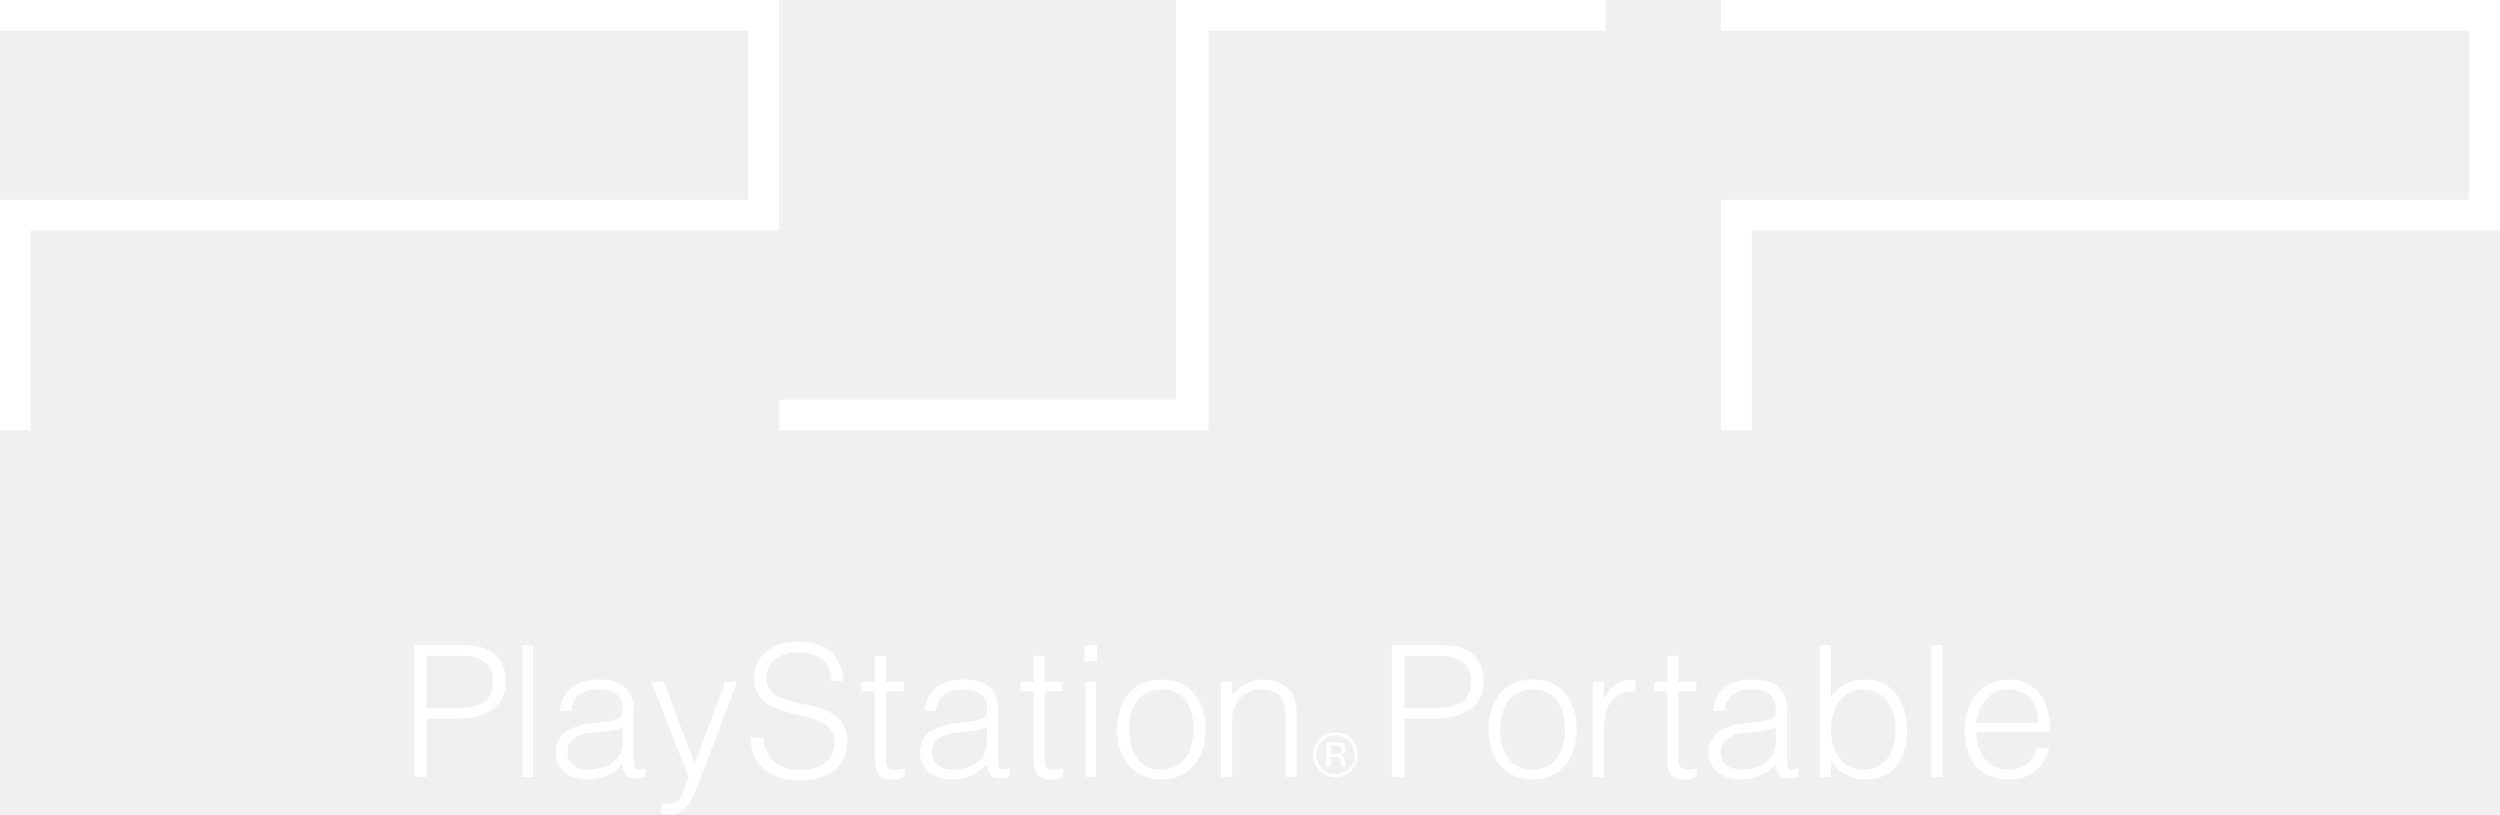
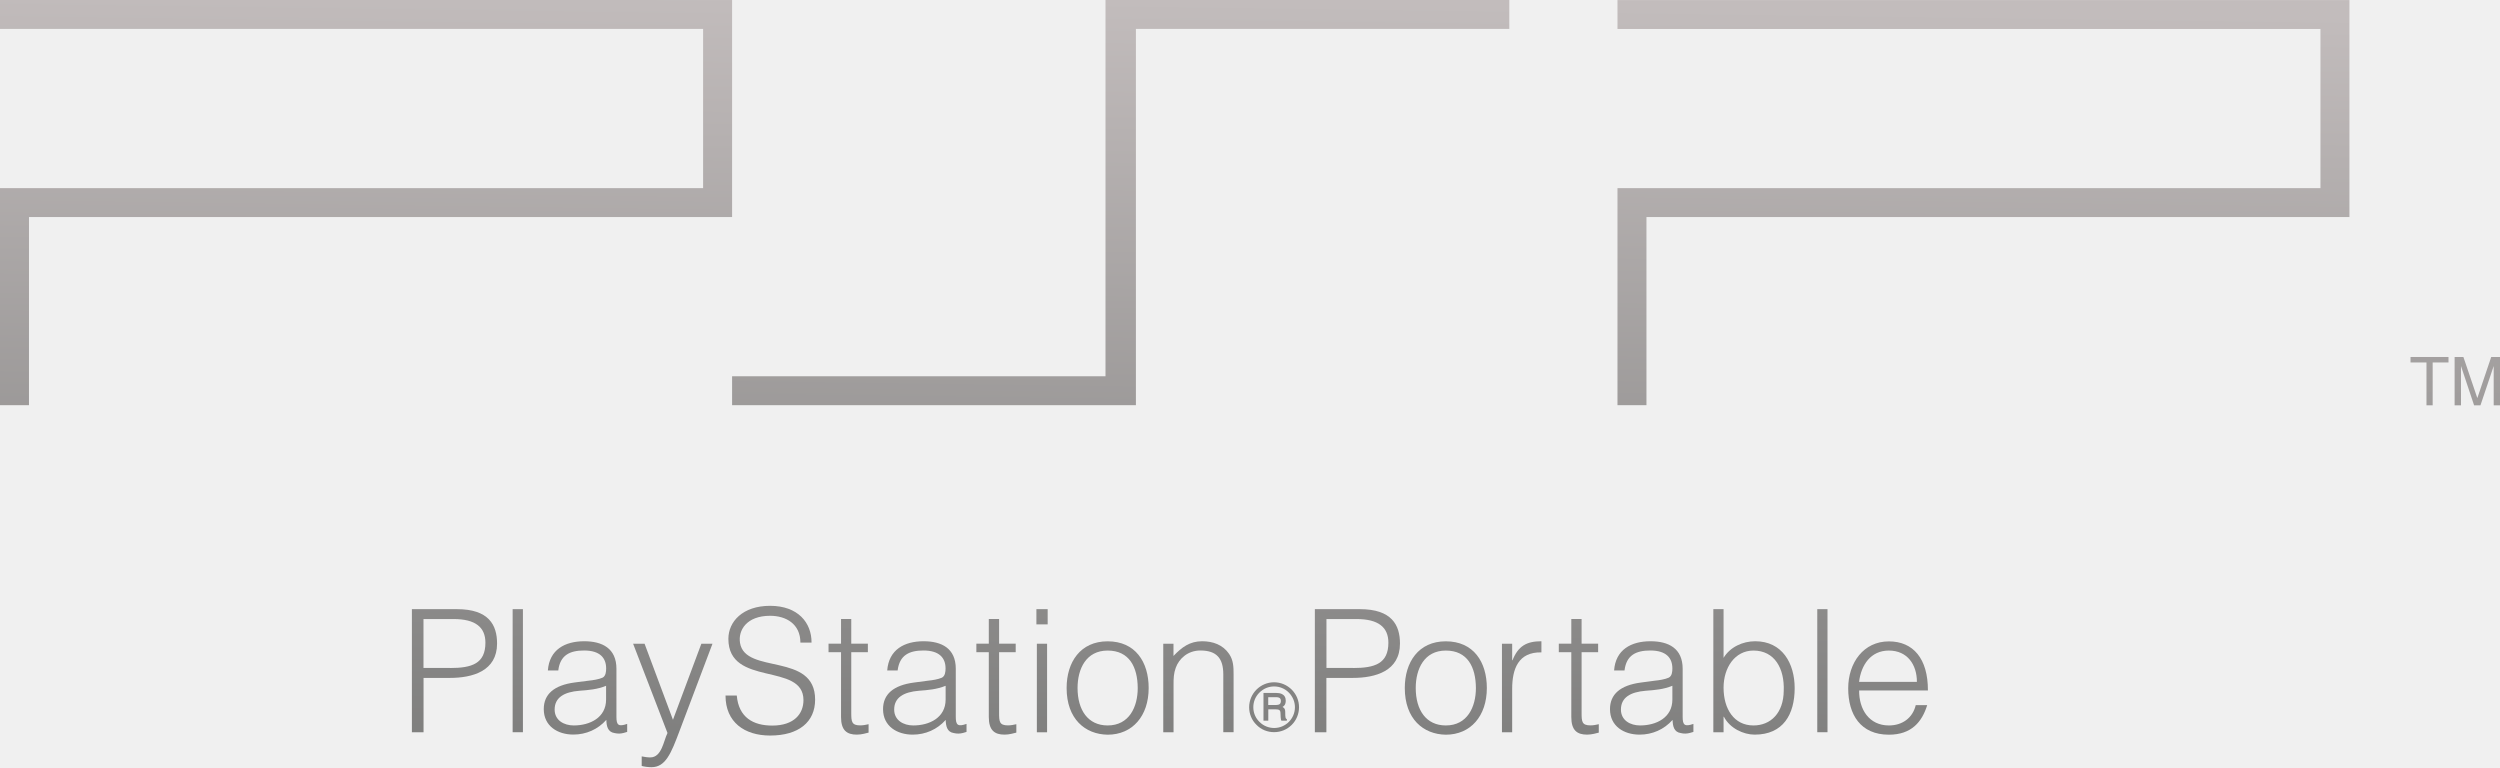
- <svg xmlns="http://www.w3.org/2000/svg" version="1.2" viewBox="0 0 264 86">
-   <g transform="matrix(0.44, 0, 0, 0.4391, 0, -0.000561)">
-     <path id="path6905" d="M 109.269 170.297 C 114.912 170.297 118.296 169.148 118.296 163.784 C 118.296 159.812 115.836 157.688 110.193 157.688 L 102.396 157.688 L 102.396 170.297 L 109.269 170.297 Z M 99.42 186.866 L 99.42 155.132 L 111.015 155.132 C 119.22 155.132 121.377 159.236 121.377 163.997 C 121.377 171.086 115.014 172.85 109.167 172.85 L 102.396 172.85 L 102.396 186.866 L 99.42 186.866" style="fill-opacity: 1; fill: rgb(255, 255, 255);" />
-     <path id="path6907" d="M 125.376 186.866 L 127.941 186.866 L 127.941 155.132 L 125.376 155.132 L 125.376 186.866 Z" style="fill-opacity: 1; fill: rgb(255, 255, 255);" />
-     <path id="path6909" d="M 149.487 174.872 C 147.231 175.796 144.87 175.979 142.614 176.156 C 138.612 176.462 136.152 177.92 136.152 180.998 C 136.152 183.788 138.615 185.102 141.078 185.102 C 145.284 185.102 149.49 183.071 149.49 178.442 L 149.487 174.872 L 149.487 174.872 Z M 144.975 173.558 C 145.998 173.465 147.642 173.201 148.461 172.799 C 149.385 172.409 149.487 171.218 149.487 170.429 C 149.487 167.741 147.846 165.803 143.742 165.803 C 140.151 165.803 137.589 166.991 137.073 170.954 L 134.406 170.954 C 134.817 165.575 138.816 163.412 143.844 163.412 C 148.461 163.412 152.052 165.227 152.052 170.51 L 152.052 182.936 C 152.052 185.009 152.667 185.492 154.824 184.7 L 154.824 186.773 C 154.515 186.908 153.591 187.214 152.772 187.214 C 152.361 187.214 152.052 187.175 151.644 187.082 C 149.796 186.827 149.487 185.276 149.487 183.683 C 147.333 186.158 144.255 187.481 140.973 187.481 C 136.971 187.481 133.38 185.315 133.38 180.917 C 133.38 177.089 136.047 174.749 141.381 174.041 L 144.975 173.558" style="fill-opacity: 1; fill: rgb(255, 255, 255);" />
-     <path id="path6911" d="M 158.619 193.073 C 159.336 193.205 160.053 193.349 160.773 193.349 C 163.851 193.349 164.262 189.023 165.288 187.04 L 156.36 164.039 L 159.336 164.039 L 166.725 183.656 L 174.009 164.039 L 176.88 164.039 L 168.366 186.557 C 166.209 192.281 164.775 195.854 161.079 195.854 C 160.158 195.854 159.336 195.722 158.619 195.548 L 158.619 193.073" style="fill-opacity: 1; fill: rgb(255, 255, 255);" />
-     <path id="path6913" d="M 183.138 177.386 C 183.654 183.071 187.347 185.141 192.27 185.141 C 197.913 185.141 200.274 182.066 200.274 178.577 C 200.274 168.746 180.984 175.274 180.984 162.809 C 180.984 158.396 184.575 154.301 191.757 154.301 C 198.837 154.301 202.428 158.609 202.326 163.784 L 199.554 163.784 C 199.554 158.93 195.759 156.857 191.757 156.857 C 185.601 156.857 183.447 160.601 183.96 163.865 C 185.292 172.052 203.352 166.151 203.352 178.442 C 203.352 184.271 199.041 187.7 191.757 187.7 C 185.088 187.7 180.162 184.271 180.162 177.386 L 183.138 177.386" style="fill-opacity: 1; fill: rgb(255, 255, 255);" />
-     <path id="path6915" d="M 217.101 186.95 C 216.486 187.082 215.358 187.484 214.023 187.484 C 211.458 187.484 210.021 186.335 210.021 182.939 L 210.021 166.235 L 206.736 166.235 L 206.736 164.039 L 210.021 164.039 L 210.021 157.688 L 212.688 157.688 L 212.688 164.039 L 216.897 164.039 L 216.897 166.235 L 212.688 166.235 L 212.688 181.883 C 212.688 184.139 212.688 185.102 214.944 185.102 C 215.664 185.102 216.381 184.97 217.101 184.796 L 217.101 186.95" style="fill-opacity: 1; fill: rgb(255, 255, 255);" />
-     <path id="path6917" d="M 236.901 174.872 C 234.645 175.796 232.389 175.979 230.13 176.156 C 226.128 176.462 223.665 177.92 223.665 180.998 C 223.665 183.788 226.128 185.102 228.594 185.102 C 232.797 185.102 236.901 183.071 236.901 178.442 L 236.901 174.872 L 236.901 174.872 Z M 232.488 173.558 C 233.412 173.465 235.056 173.201 235.98 172.799 C 236.799 172.409 236.901 171.218 236.901 170.429 C 236.901 167.741 235.362 165.803 231.258 165.803 C 227.565 165.803 225.102 166.991 224.589 170.954 L 221.922 170.954 C 222.333 165.575 226.332 163.412 231.258 163.412 C 235.875 163.412 239.568 165.227 239.568 170.51 L 239.568 182.936 C 239.568 185.009 240.084 185.492 242.34 184.7 L 242.34 186.773 C 241.929 186.908 241.005 187.214 240.288 187.214 C 239.877 187.214 239.469 187.175 239.055 187.082 C 237.312 186.827 237.003 185.276 237.003 183.683 C 234.747 186.158 231.774 187.481 228.489 187.481 C 224.487 187.481 220.794 185.315 220.794 180.917 C 220.794 177.089 223.461 174.749 228.798 174.041 L 232.488 173.558" style="fill-opacity: 1; fill: rgb(255, 255, 255);" />
-     <path id="path6919" d="M 255.165 186.95 C 254.55 187.082 253.419 187.484 252.087 187.484 C 249.522 187.484 248.085 186.335 248.085 182.939 L 248.085 166.235 L 244.905 166.235 L 244.905 164.039 L 248.085 164.039 L 248.085 157.688 L 250.755 157.688 L 250.755 164.039 L 254.961 164.039 L 254.961 166.235 L 250.755 166.235 L 250.755 181.883 C 250.755 184.139 250.755 185.102 253.011 185.102 C 253.728 185.102 254.448 184.97 255.165 184.796 L 255.165 186.95" style="fill-opacity: 1; fill: rgb(255, 255, 255);" />
-     <path id="path6921" d="M 263.067 186.866 L 260.499 186.866 L 260.499 164.039 L 263.067 164.039 L 263.067 186.866 Z M 260.295 159.05 L 260.295 155.132 L 263.271 155.132 L 263.271 159.05 L 260.295 159.05" style="fill-opacity: 1; fill: rgb(255, 255, 255);" />
-     <path id="path6923" d="M 278.661 165.803 C 273.12 165.803 270.966 170.51 270.966 175.445 C 270.966 181.13 273.633 185.102 278.661 185.102 C 284.199 185.102 286.458 180.341 286.458 175.445 C 286.458 170.069 284.304 165.803 278.661 165.803 Z M 268.092 175.445 C 268.092 168.797 271.683 163.412 278.661 163.412 C 285.84 163.412 289.329 168.746 289.329 175.445 C 289.329 182.681 285.123 187.481 278.661 187.481 C 272.916 187.391 268.092 183.428 268.092 175.445" style="fill-opacity: 1; fill: rgb(255, 255, 255);" />
-     <path id="path6925" d="M 295.692 186.866 L 293.025 186.866 L 293.025 164.039 L 295.692 164.039 L 295.692 167.207 C 297.744 164.963 299.898 163.412 302.976 163.412 C 305.847 163.412 308.313 164.294 309.954 166.676 C 311.079 168.317 311.184 170.03 311.184 171.917 L 311.184 186.866 L 308.514 186.866 L 308.514 171.968 C 308.514 167.876 306.771 165.803 302.565 165.803 C 299.28 165.803 297.024 167.915 296.202 170.243 C 295.689 171.701 295.689 172.985 295.689 174.575 L 295.689 186.866" style="fill-opacity: 1; fill: rgb(255, 255, 255);" />
-     <path id="path6927" d="M 321.546 179.45 C 321.237 179.306 320.829 179.234 320.214 179.234 L 319.392 179.234 L 319.392 181.346 L 320.316 181.346 C 320.727 181.346 321.135 181.307 321.342 181.226 C 321.75 181.061 321.957 180.755 321.957 180.302 C 321.957 179.879 321.75 179.591 321.546 179.45 Z M 320.418 178.514 C 321.138 178.514 321.651 178.577 322.059 178.718 C 322.674 178.976 322.881 179.468 322.881 180.218 C 322.881 180.74 322.776 181.121 322.368 181.367 C 322.161 181.499 321.855 181.595 321.549 181.655 C 321.957 181.724 322.266 181.931 322.47 182.24 C 322.674 182.558 322.779 182.867 322.779 183.164 L 322.779 183.593 C 322.779 183.737 322.779 183.89 322.881 184.037 C 322.881 184.199 322.881 184.301 322.881 184.352 L 322.881 184.424 L 321.957 184.424 C 321.957 184.403 321.957 184.382 321.957 184.373 C 321.957 184.349 321.957 184.319 321.957 184.289 L 321.855 184.106 L 321.855 183.635 C 321.855 182.936 321.651 182.483 321.342 182.27 C 321.138 182.135 320.727 182.075 320.214 182.075 L 319.395 182.075 L 319.395 184.424 L 318.369 184.424 L 318.369 178.514 L 320.418 178.514 L 320.418 178.514 L 320.418 178.514 Z M 317.238 178.208 C 316.314 179.111 315.903 180.209 315.903 181.478 C 315.903 182.783 316.314 183.881 317.238 184.784 C 318.162 185.696 319.188 186.149 320.523 186.149 C 321.858 186.149 322.881 185.696 323.808 184.784 C 324.729 183.881 325.143 182.783 325.143 181.478 C 325.143 180.209 324.729 179.111 323.808 178.208 C 322.884 177.305 321.858 176.852 320.523 176.852 C 319.188 176.852 318.162 177.302 317.238 178.208 Z M 324.318 185.285 C 323.292 186.332 321.96 186.866 320.523 186.866 C 319.083 186.866 317.751 186.332 316.728 185.285 C 315.699 184.241 315.189 182.969 315.189 181.478 C 315.189 180.011 315.699 178.739 316.728 177.704 C 317.751 176.648 319.083 176.135 320.523 176.135 C 321.957 176.135 323.292 176.645 324.318 177.704 C 325.344 178.73 325.857 180.002 325.857 181.478 C 325.857 182.969 325.341 184.241 324.318 185.285" style="fill-opacity: 1; fill: rgb(255, 255, 255);" />
-     <path id="path6929" d="M 343.914 170.297 C 349.557 170.297 353.043 169.148 353.043 163.784 C 353.043 159.812 350.481 157.688 344.838 157.688 L 337.038 157.688 L 337.038 170.297 L 343.914 170.297 Z M 334.065 186.866 L 334.065 155.132 L 345.66 155.132 C 353.868 155.132 356.019 159.236 356.019 163.997 C 356.019 171.086 349.761 172.85 343.812 172.85 L 337.038 172.85 L 337.038 186.866 L 334.065 186.866" style="fill-opacity: 1; fill: rgb(255, 255, 255);" />
-     <path id="path6931" d="M 367.818 165.803 C 362.28 165.803 360.024 170.51 360.024 175.445 C 360.024 181.13 362.793 185.102 367.818 185.102 C 373.359 185.102 375.618 180.341 375.618 175.445 C 375.516 170.069 373.461 165.803 367.818 165.803 Z M 357.252 175.445 C 357.252 168.797 360.741 163.412 367.818 163.412 C 375.003 163.412 378.387 168.746 378.387 175.445 C 378.387 182.681 374.181 187.481 367.818 187.481 C 361.971 187.391 357.252 183.428 357.252 175.445" style="fill-opacity: 1; fill: rgb(255, 255, 255);" />
-     <path id="path6933" d="M 384.954 186.866 L 382.287 186.866 L 382.287 164.039 L 384.954 164.039 L 384.954 168.32 L 385.059 168.32 C 386.493 164.654 388.65 163.412 392.445 163.412 L 392.445 166.289 C 386.493 166.154 384.957 170.555 384.957 175.664 L 384.957 186.866" style="fill-opacity: 1; fill: rgb(255, 255, 255);" />
-     <path id="path6935" d="M 407.22 186.95 C 406.602 187.082 405.474 187.484 404.241 187.484 C 401.574 187.484 400.137 186.335 400.137 182.939 L 400.137 166.235 L 396.957 166.235 L 396.957 164.039 L 400.137 164.039 L 400.137 157.688 L 402.804 157.688 L 402.804 164.039 L 407.115 164.039 L 407.115 166.235 L 402.804 166.235 L 402.804 181.883 C 402.804 184.139 402.909 185.102 405.063 185.102 C 405.783 185.102 406.602 184.97 407.217 184.796 L 407.217 186.95" style="fill-opacity: 1; fill: rgb(255, 255, 255);" />
-     <path id="path6937" d="M 426.198 174.872 C 423.942 175.796 421.683 175.979 419.427 176.156 C 415.425 176.462 412.965 177.92 412.965 180.998 C 412.965 183.788 415.428 185.102 417.888 185.102 C 422.097 185.102 426.201 183.071 426.201 178.442 L 426.201 174.872 L 426.198 174.872 Z M 421.785 173.558 C 422.706 173.465 424.35 173.201 425.274 172.799 C 426.096 172.409 426.198 171.218 426.198 170.429 C 426.198 167.741 424.659 165.803 420.555 165.803 C 416.865 165.803 414.399 166.991 413.886 170.954 L 411.219 170.954 C 411.627 165.575 415.632 163.412 420.555 163.412 C 425.172 163.412 428.868 165.227 428.868 170.51 L 428.868 182.936 C 428.868 185.009 429.378 185.492 431.637 184.7 L 431.637 186.773 C 431.226 186.908 430.302 187.214 429.585 187.214 C 429.174 187.214 428.763 187.175 428.355 187.082 C 426.612 186.827 426.303 185.276 426.303 183.683 C 424.044 186.158 421.071 187.481 417.783 187.481 C 413.784 187.481 410.088 185.315 410.088 180.917 C 410.088 177.089 412.755 174.749 418.092 174.041 L 421.785 173.558" style="fill-opacity: 1; fill: rgb(255, 255, 255);" />
-     <path id="path6939" d="M 447.129 185.102 C 451.542 185.102 454.824 181.88 454.929 176.156 C 455.13 170.429 452.568 165.803 447.129 165.803 C 442.308 165.803 439.434 170.204 439.434 175.355 C 439.431 180.875 442.104 185.102 447.129 185.102 Z M 439.431 186.866 L 436.764 186.866 L 436.764 155.132 L 439.431 155.132 L 439.431 167.69 C 441.078 164.918 444.357 163.412 447.54 163.412 C 454.512 163.412 457.698 169.106 457.698 175.496 C 457.698 182.228 454.824 187.481 447.438 187.481 C 444.462 187.481 441.078 185.849 439.437 182.855 L 439.437 182.855 L 439.437 186.866" style="fill-opacity: 1; fill: rgb(255, 255, 255);" />
-     <path id="path6941" d="M 463.545 186.866 L 466.212 186.866 L 466.212 155.132 L 463.545 155.132 L 463.545 186.866 Z" style="fill-opacity: 1; fill: rgb(255, 255, 255);" />
-     <path id="path6943" d="M 489.195 173.858 C 489.195 169.415 486.732 165.803 482.013 165.803 C 477.294 165.803 474.831 169.547 474.318 173.858 L 489.195 173.858 Z M 474.318 176.072 C 474.318 180.998 476.985 185.102 482.013 185.102 C 485.397 185.102 488.169 183.203 488.886 179.861 L 491.862 179.861 C 490.527 184.166 487.86 187.484 482.013 187.484 C 474.726 187.484 471.546 182.282 471.546 175.544 C 471.546 168.884 475.446 163.412 482.013 163.412 C 488.271 163.412 492.066 167.876 492.066 176.072 L 474.318 176.072" style="fill-opacity: 1; fill: rgb(255, 255, 255);" />
-     <path id="path6945" d="M 0 0.002 L 186.936 0.002 L 186.936 55.436 L 7.386 55.436 L 7.386 103.484 L 0 103.484 L 0 48.047 L 179.55 48.047 L 179.55 7.385 L 0 7.385 L 0 0.002" style="fill-opacity: 1; fill: rgb(255, 255, 255);" />
-     <path id="path6947" d="M 420.453 55.436 L 420.453 103.484 L 413.067 103.484 L 413.067 48.047 L 592.614 48.047 L 592.614 7.385 L 413.067 7.385 L 413.067 -0.001 L 600 -0.001 L 600 55.436 L 420.453 55.436" style="fill-opacity: 1; fill: rgb(255, 255, 255);" />
-     <path id="path6949" d="M 282.252 0.002 L 282.252 96.095 L 186.936 96.095 L 186.936 103.484 L 290.049 103.484 L 290.049 7.385 L 385.365 7.385 L 385.365 -0.001 L 282.252 -0.001" style="fill-opacity: 1; fill: rgb(255, 255, 255);" />
+ <svg xmlns="http://www.w3.org/2000/svg" xmlns:xlink="http://www.w3.org/1999/xlink" version="1.1" id="Layer_1" x="0px" y="0px" viewBox="0 0 3839 1178.1" style="enable-background:new 0 0 3839 1178.1;" xml:space="preserve">
+   <defs id="defs61">
+     <linearGradient id="linearGradient925">
+       <stop style="stop-color:#c2bcbc;stop-opacity:1;" offset="0" id="stop921" />
+       <stop style="stop-color:#7e7e7d;stop-opacity:1;" offset="1" id="stop923" />
+     </linearGradient>
+     <linearGradient xlink:href="#linearGradient925" id="linearGradient927" x1="1985.151" y1="4.447" x2="1969.52" y2="1170.527" gradientUnits="userSpaceOnUse" />
+   </defs>
+   <style type="text/css" id="style2">
+ 	.st0{fill:#FFFFFF;}
+ </style>
+   <g id="g56" style="fill:url(#linearGradient927);fill-opacity:1">
+     <path class="st0" d="M632.5,1124.5V935.4h69.1c49.1,0,61.7,24.4,61.7,52.8c0,42.3-37.6,52.8-72.5,52.8h-40.4v83.5H632.5    M691.3,1025.8c33.3,0,54.1-6.8,54.1-38.9c0-23.6-15.2-36.3-48.9-36.3h-46.2v75.1H691.3z" id="path4" style="fill:url(#linearGradient927);fill-opacity:1" />
+     <rect x="787.2" y="935.4" class="st0" width="15.8" height="189" id="rect6" style="fill:url(#linearGradient927);fill-opacity:1" />
+     <path class="st0" d="M904.3,1045.2c5.8-0.5,15.5-2.1,20.8-4.5c5.2-2.4,5.7-9.5,5.7-14.2c0-16.1-9.4-27.6-33.9-27.6   c-21.8,0-36.8,7.1-39.6,30.7h-16c2.3-32,26.2-44.9,55.9-44.9c27.5,0,49.4,10.8,49.4,42.3v74.1c0,12.3,3.1,15.2,16.5,10.5v12.3   c-2.4,0.8-7.9,2.6-12.3,2.6c-2.6,0-4.7-0.3-7.1-0.8c-10.5-1.6-12.4-10.7-12.6-20.3c-13.1,14.7-31,22.6-50.7,22.6   c-23.9,0-45.4-12.9-45.4-39.1c0-22.8,15.7-36.7,47.5-40.9L904.3,1045.2 M930.8,1053.1c-13.4,5.5-27,6.6-40.7,7.6   c-23.9,1.8-38.4,10.5-38.4,28.9c0,16.6,14.4,24.4,29.4,24.4c24.9,0,49.6-12.1,49.6-39.7V1053.1z" id="path8" style="fill:url(#linearGradient927);fill-opacity:1" />
+     <path class="st0" d="M985.4,1161.5c4.2,0.8,8.7,1.6,13.1,1.6c17.9,0,20.5-25.7,26.5-37.5l-52.8-137.1h17.6l43.6,116.8l43.6-116.8   h17.1l-50.7,134.2c-12.9,34.2-21.3,55.4-43,55.4c-5.5,0-10.8-0.8-15-1.9V1161.5" id="path10" style="fill:url(#linearGradient927);fill-opacity:1" />
+     <path class="st0" d="M1131.4,1068.1c2.9,33.8,25.5,46.1,54.4,46.1c33.9,0,48-18.3,48-39.1c0-58.6-115.3-19.7-115.3-94.1   c0-26.3,21.8-50.7,64.1-50.7c42.5,0,63.8,25.7,63.6,56.5h-17.1c0-28.9-22.3-41.2-46.5-41.2c-36.2,0-49.4,22.3-46.2,41.8   c8.2,48.9,115.3,13.7,115.3,86.9c0,34.7-25.5,55.2-69.1,55.2c-39.4,0-68.5-20.5-68.5-61.4H1131.4" id="path12" style="fill:url(#linearGradient927);fill-opacity:1" />
+     <path class="st0" d="M1333.8,1125c-3.6,0.8-10.5,3.1-18.1,3.1c-15.5,0-24.2-6.8-24.2-27v-99.6h-19.2v-13.1h19.2v-37.9h15.7v37.9   h25.5v13.1h-25.5v93.3c0,13.3,0.6,19.1,13.7,19.1c4.2,0,8.7-0.8,12.9-1.8V1125" id="path14" style="fill:url(#linearGradient927);fill-opacity:1" />
+     <path class="st0" d="M1425.5,1045.2c5.8-0.5,15.5-2.1,20.7-4.5c5.2-2.4,5.8-9.5,5.8-14.2c0-16.1-9.5-27.6-33.9-27.6   c-21.8,0-36.8,7.1-39.7,30.7h-16c2.4-32,26.3-44.9,55.9-44.9c27.6,0,49.4,10.8,49.4,42.3v74.1c0,12.3,3.2,15.2,16.5,10.5v12.3   c-2.3,0.8-7.8,2.6-12.3,2.6c-2.6,0-4.7-0.2-7.1-0.8c-10.5-1.5-12.3-10.7-12.6-20.2c-13.1,14.7-31,22.6-50.7,22.6   c-23.9,0-45.5-12.9-45.5-39.1c0-22.8,15.7-36.7,47.6-40.9L1425.5,1045.2 M1452.1,1053.1c-13.4,5.5-27,6.6-40.7,7.6   c-23.9,1.9-38.3,10.5-38.3,28.9c0,16.6,14.4,24.4,29.4,24.4c24.9,0,49.6-12.1,49.6-39.7V1053.1z" id="path16" style="fill:url(#linearGradient927);fill-opacity:1" />
+     <path class="st0" d="M1560.7,1125c-3.7,0.8-10.5,3.1-18.1,3.1c-15.5,0-24.2-6.8-24.2-27v-99.6h-19.1v-13.1h19.1v-37.9h15.8v37.9   h25.5v13.1h-25.5v93.3c0,13.3,0.5,19.1,13.6,19.1c4.2,0,8.7-0.8,12.9-1.8V1125" id="path18" style="fill:url(#linearGradient927);fill-opacity:1" />
+     <path class="st0" d="M1591.5,935.4h17.3v23.4h-17.3V935.4z M1592.2,988.5h15.7v136h-15.7V988.5z" id="path20" style="fill:url(#linearGradient927);fill-opacity:1" />
+     <path class="st0" d="M1637.9,1056.5c0-39.6,21-71.7,63-71.7c42.6,0,63,31.8,63,71.7c0,43.1-25,71.7-63,71.7   C1666.3,1127.7,1637.9,1104,1637.9,1056.5 M1700.9,999c-33.1,0-46.2,28.1-46.2,57.5c0,33.9,16,57.5,46.2,57.5   c33.1,0,46.2-28.4,46.2-57.5C1746.9,1024.5,1734.3,999,1700.9,999z" id="path22" style="fill:url(#linearGradient927);fill-opacity:1" />
+     <path class="st0" d="M1802,1124.5h-15.7v-136h15.7v18.8c12.6-13.3,25-22.6,43.9-22.6c16.6,0,31.8,5.3,41.5,19.4   c6.6,9.7,6.9,20,6.9,31.3v89h-15.8v-88.8c0-24.4-10-36.7-35.2-36.7c-19.4,0-32.8,12.6-37.8,26.5c-3.2,8.7-3.4,16.3-3.4,25.7V1124.5   " id="path24" style="fill:url(#linearGradient927);fill-opacity:1" />
+     <path class="st0" d="M2019.1,1124.5V935.4h69c49.1,0,61.7,24.4,61.7,52.8c0,42.3-37.5,52.8-72.5,52.8h-40.5v83.5H2019.1    M2077.9,1025.8c33.3,0,54.1-6.8,54.1-38.9c0-23.6-15.3-36.3-48.9-36.3h-46.2v75.1H2077.9z" id="path26" style="fill:url(#linearGradient927);fill-opacity:1" />
+     <path class="st0" d="M2157.2,1056.5c0-39.6,21-71.7,63-71.7c42.6,0,63,31.8,63,71.7c0,43.1-25,71.7-63,71.7   C2185.6,1127.7,2157.2,1104,2157.2,1056.5 M2220.2,999c-33.1,0-46.2,28.1-46.2,57.5c0,33.9,16,57.5,46.2,57.5   c33.1,0,46.2-28.4,46.2-57.5C2266.2,1024.5,2253.6,999,2220.2,999z" id="path28" style="fill:url(#linearGradient927);fill-opacity:1" />
+     <path class="st0" d="M2322.1,1124.5h-15.7v-136h15.7v25.4h0.5c8.7-21.8,21.5-29.2,44.4-29.2v17.1c-35.5-0.8-44.9,25.5-44.9,56   V1124.5" id="path30" style="fill:url(#linearGradient927);fill-opacity:1" />
+     <path class="st0" d="M2455.2,1125c-3.7,0.8-10.5,3.1-18.1,3.1c-15.5,0-24.2-6.8-24.2-27v-99.6h-19.2v-13.1h19.2v-37.9h15.8v37.9   h25.4v13.1h-25.4v93.3c0,13.3,0.5,19.1,13.6,19.1c4.2,0,8.7-0.8,12.8-1.8V1125" id="path32" style="fill:url(#linearGradient927);fill-opacity:1" />
+     <path class="st0" d="M2541.6,1045.2c5.8-0.5,15.5-2.1,20.7-4.5c5.3-2.4,5.8-9.5,5.8-14.2c0-16.1-9.4-27.6-33.9-27.6   c-21.8,0-36.8,7.1-39.6,30.7h-16c2.3-32,26.2-44.9,55.9-44.9c27.6,0,49.4,10.8,49.4,42.3v74.1c0,12.3,3.1,15.2,16.5,10.5v12.3   c-2.4,0.8-7.9,2.6-12.3,2.6c-2.7,0-4.8-0.2-7.1-0.8c-10.5-1.5-12.3-10.7-12.6-20.2c-13.1,14.7-31,22.6-50.7,22.6   c-23.9,0-45.4-12.9-45.4-39.1c0-22.8,15.7-36.7,47.5-40.9L2541.6,1045.2 M2568.1,1053.1c-13.4,5.5-27,6.6-40.7,7.6   c-23.9,1.9-38.3,10.5-38.3,28.9c0,16.6,14.4,24.4,29.4,24.4c25,0,49.6-12.1,49.6-39.7V1053.1z" id="path34" style="fill:url(#linearGradient927);fill-opacity:1" />
+     <path class="st0" d="M2646.7,1124.5h-15.7V935.4h15.7v74.8c10-16.6,29.4-25.5,48.6-25.5c41.5,0,60.6,33.9,60.6,72   c0,40.2-17.6,71.4-61.4,71.4c-17.3,0-38.1-9.7-47.3-27.5h-0.5V1124.5 M2692.6,1114c26.5,0,46.2-19.1,46.5-53.3   c1.3-34.1-13.9-61.7-46.5-61.7c-28.6,0-45.9,26.3-45.9,57C2646.7,1088.8,2662.9,1114,2692.6,1114z" id="path36" style="fill:url(#linearGradient927);fill-opacity:1" />
+     <rect x="2790.6" y="935.4" class="st0" width="15.7" height="189" id="rect38" style="fill:url(#linearGradient927);fill-opacity:1" />
+     <path class="st0" d="M2854.9,1060.2c-0.3,29.4,15.5,53.8,45.7,53.8c20.4,0,36.5-11.3,41.2-31.2h17.6c-7.9,25.7-24.1,45.4-58.8,45.4   c-43.6,0-62.5-31-62.5-71.1c0-39.6,23.7-72.2,62.5-72.2c37.3,0,60.1,26.5,59.9,75.4H2854.9 M2943.6,1047.1   c0-26.6-14.7-48.1-43.1-48.1c-27.9,0-42.6,22.3-45.7,48.1H2943.6z" id="path40" style="fill:url(#linearGradient927);fill-opacity:1" />
+     <polyline class="st0" points="2528.3,333.3 2528.3,622.2 2483.8,622.2 2483.8,288.9 3563.3,288.9 3563.3,44.5 2483.8,44.5    2483.8,0.1 3607.8,0.1 3607.8,333.3 2528.3,333.3  " id="polyline42" style="fill:url(#linearGradient927);fill-opacity:1" />
+     <path class="st0" d="M1924.6,1086c0-8.5,3.3-16.5,9.4-22.5c6-6,14-9.4,22.5-9.4c8.5,0,16.5,3.3,22.6,9.4c5.9,6,9.4,14,9.4,22.5   c0,17.6-14.3,31.9-31.9,31.9c-8.5,0-16.5-3.3-22.5-9.3C1927.9,1102.6,1924.6,1094.6,1924.6,1086 M1956.5,1124.3   c10.2,0,19.8-3.9,27.1-11.2c7.2-7.2,11.2-16.9,11.2-27.1c0-10.2-4.1-19.8-11.2-27c-7.3-7.2-16.9-11.3-27.1-11.3   c-21.1,0-38.3,17.3-38.3,38.3c0,10.3,3.9,19.9,11.3,27.1C1936.6,1120.4,1946.2,1124.3,1956.5,1124.3" id="path44" style="fill:url(#linearGradient927);fill-opacity:1" />
+     <path class="st0" d="M1966.9,1076.4c0,2.3-0.7,4-1.9,4.9c-1.4,0.9-3.3,1.3-5.6,1.3h-11.9v-12h12.7c1.6,0,3,0.3,4.1,0.8   C1966,1072.2,1966.9,1073.9,1966.9,1076.4 M1975.3,1103.9c-0.5-0.3-1-0.9-1.2-1.9c-0.1-0.8-0.3-1.8-0.4-3.2l-0.1-5.4   c0-2.7-0.6-4.6-1.5-5.7c-0.6-0.8-1.6-1.4-2.6-2.1c1.3-0.8,2.5-1.9,3.3-3.1c1-1.6,1.6-3.8,1.6-6.5c0-5.1-2.2-8.6-6.2-10.4   c-2.2-1-4.9-1.5-8.1-1.5h-19.9v42.6h7.4v-17.4h11.6c2.2,0,3.7,0.3,4.7,0.7c1.5,0.7,2.3,2.2,2.4,4.5l0.3,6.8   c0.1,1.6,0.2,2.7,0.4,3.3c0.1,0.7,0.2,1.2,0.5,1.6l0.3,0.5h8.3v-2.5L1975.3,1103.9" id="path46" style="fill:url(#linearGradient927);fill-opacity:1" />
+     <polyline class="st0" points="0,0 1124.2,0 1124.2,333.3 44.5,333.3 44.5,622.2 0,622.2 0,288.9 1079.7,288.9 1079.7,44.4 0,44.4    0,0  " id="polyline48" style="fill:url(#linearGradient927);fill-opacity:1" />
+     <polyline class="st0" points="1697.6,0 1697.6,577.8 1124.2,577.8 1124.2,622.2 1744.3,622.2 1744.3,44.4 2317.7,44.4 2317.7,0    1697.6,0  " id="polyline50" style="fill:url(#linearGradient927);fill-opacity:1" />
+     <polyline class="st0" points="3726.1,556.6 3701.6,556.6 3701.6,548.2 3759.9,548.2 3759.9,556.6 3735.6,556.6 3735.6,622.4    3726.1,622.4 3726.1,556.6  " id="polyline52" style="fill:url(#linearGradient927);fill-opacity:1" />
+     <polyline class="st0" points="3799.2,622.4 3779.1,562.1 3779.1,622.4 3769.3,622.4 3769.3,548.2 3782.8,548.2 3804.2,611.3    3825.5,548.2 3839,548.2 3839,622.4 3829.3,622.4 3829.3,562.1 3809,622.4 3799.2,622.4  " id="polyline54" style="fill:url(#linearGradient927);fill-opacity:1" />
  </g>
</svg>
